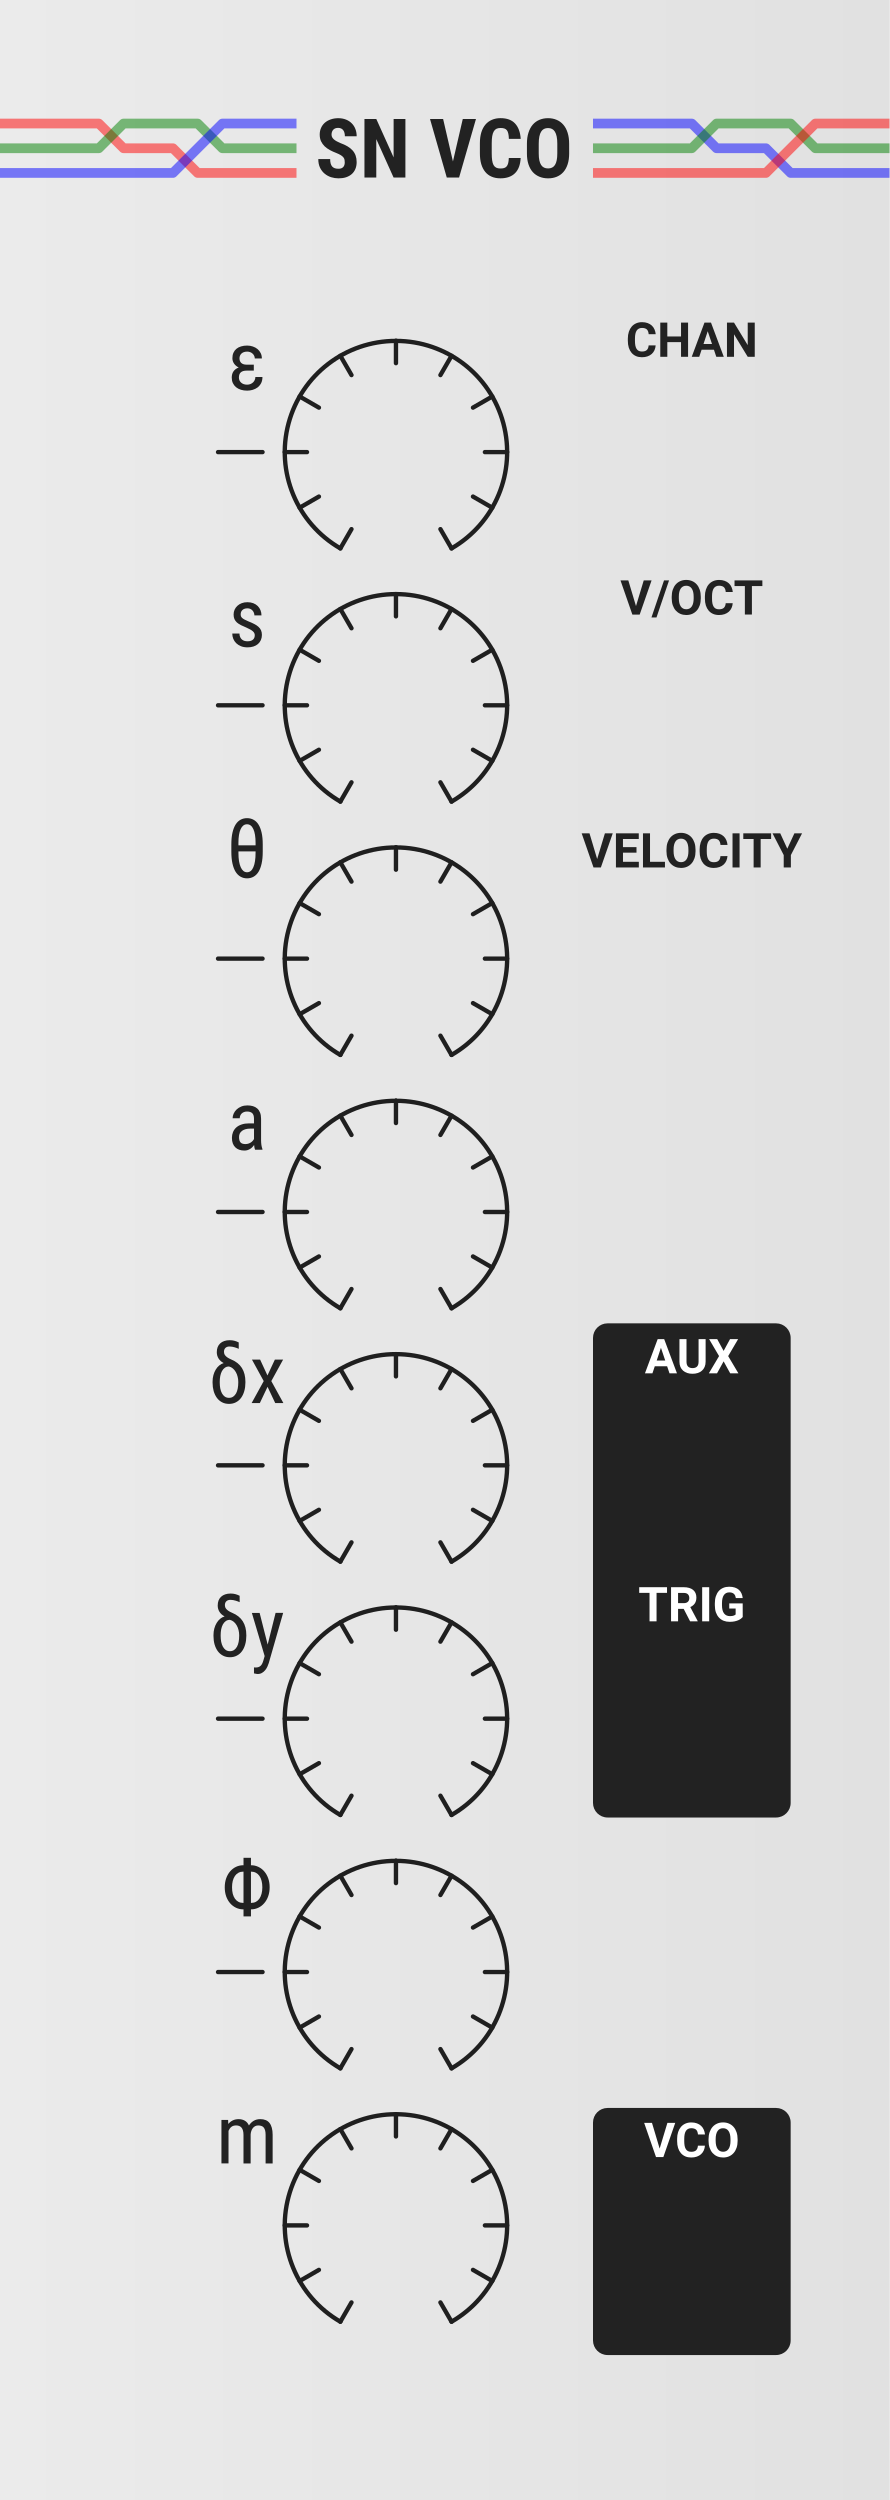
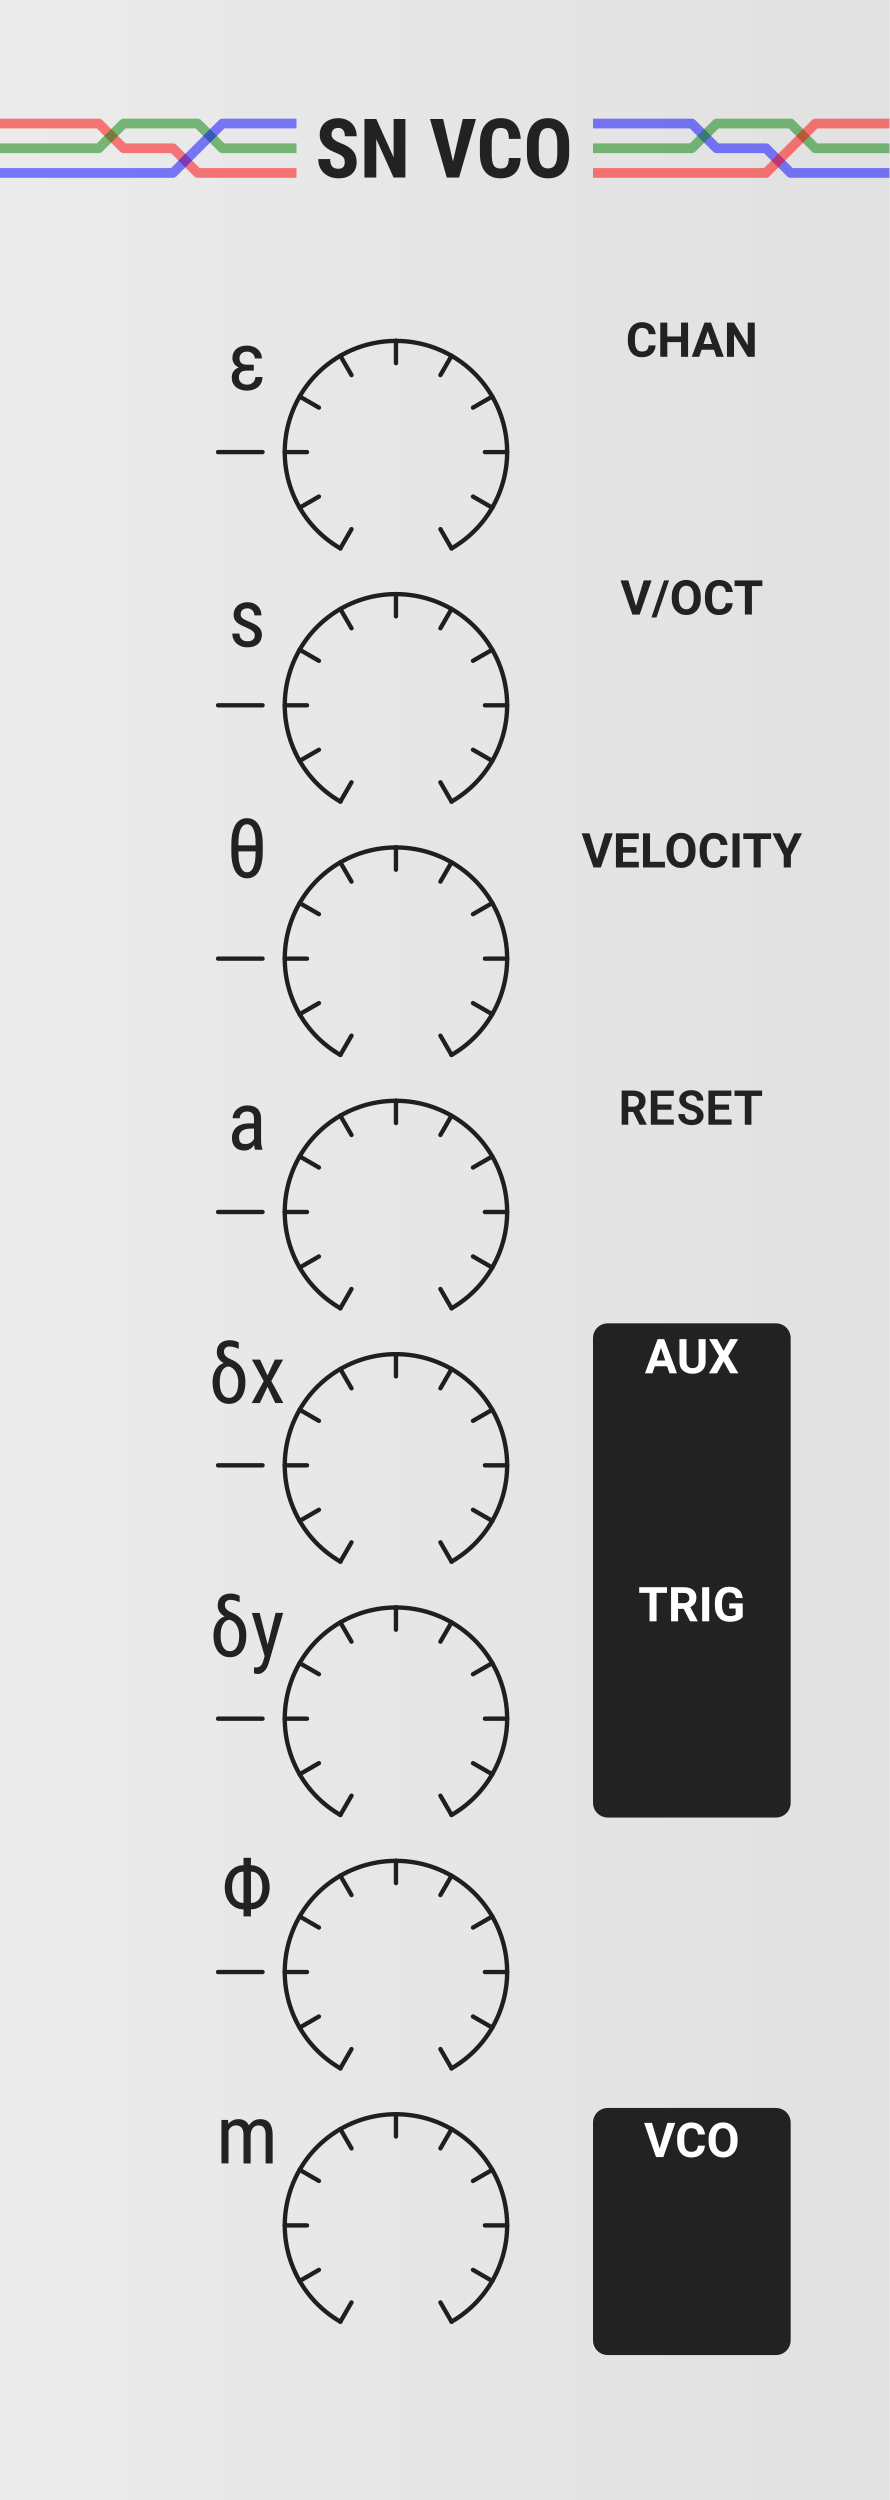
<svg xmlns="http://www.w3.org/2000/svg" version="1.1" width="45.72mm" height="128.5mm" viewBox="0 0 45.72 128.5">
  <defs>
    <linearGradient id="background">
      <stop offset="0%" stop-color="#ebebeb" />
      <stop offset="100%" stop-color="#e1e1e1" />
    </linearGradient>
  </defs>
  <g />
  <g>
    <rect x="0" y="0" width="45.72" height="128.5" fill="url(#background)" />
  </g>
  <g transform="translate(22.86,7.62)">
    <path fill="#222222" stroke="none" d="m -5.142,0.715 q 0,-0.079 -0.014,-0.141 Q -5.171,0.513 -5.218,0.459 -5.264,0.403 -5.351,0.351 -5.435,0.3 -5.578,0.242 -5.747,0.178 -5.902,0.095 -6.055,0.012 -6.173,-0.099 q -0.116,-0.114 -0.186,-0.26 -0.068,-0.149 -0.068,-0.345 0,-0.188 0.07,-0.343 0.07,-0.157 0.196,-0.267 0.128,-0.11 0.302,-0.169 0.176,-0.062 0.387,-0.062 0.217,0 0.391,0.07 0.176,0.068 0.298,0.192 0.124,0.122 0.19,0.294 0.066,0.169 0.066,0.374 h -0.606 q 0,-0.095 -0.021,-0.174 -0.019,-0.081 -0.062,-0.136 -0.041,-0.058 -0.107,-0.089 -0.066,-0.033 -0.159,-0.033 -0.087,0 -0.151,0.027 -0.062,0.027 -0.103,0.074 -0.041,0.045 -0.062,0.11 -0.021,0.064 -0.021,0.136 0,0.074 0.031,0.134 0.033,0.06 0.091,0.112 0.06,0.052 0.143,0.097 0.085,0.045 0.186,0.089 0.211,0.076 0.368,0.169 0.157,0.093 0.263,0.211 0.105,0.118 0.157,0.267 0.052,0.147 0.052,0.333 0,0.198 -0.066,0.353 -0.064,0.155 -0.186,0.263 -0.12,0.105 -0.291,0.163 -0.172,0.056 -0.387,0.056 -0.194,0 -0.382,-0.058 -0.186,-0.06 -0.333,-0.182 -0.147,-0.122 -0.238,-0.308 -0.089,-0.186 -0.089,-0.442 h 0.61 q 0,0.136 0.027,0.232 0.027,0.095 0.081,0.155 0.056,0.058 0.136,0.085 0.081,0.025 0.188,0.025 0.087,0 0.147,-0.025 0.062,-0.027 0.099,-0.07 0.039,-0.045 0.056,-0.107 0.017,-0.062 0.017,-0.134 z M -2.023,1.505 H -2.63 L -3.519,-0.469 V 1.505 h -0.608 v -3.01 h 0.608 l 0.891,1.976 V -1.505 h 0.606 z M 0.421,0.678 0.927,-1.505 H 1.605 L 0.737,1.505 h -0.633 l -0.862,-3.01 h 0.674 z M 3.902,0.502 Q 3.879,1.017 3.612,1.282 3.346,1.546 2.86,1.546 q -0.25,0 -0.446,-0.083 Q 2.217,1.381 2.083,1.217 1.948,1.054 1.876,0.814 1.806,0.573 1.806,0.258 v -0.513 q 0,-0.314 0.072,-0.556 0.074,-0.242 0.213,-0.405 0.138,-0.163 0.335,-0.246 0.196,-0.085 0.442,-0.085 0.492,0 0.746,0.275 0.256,0.275 0.291,0.79 H 3.296 Q 3.292,-0.643 3.267,-0.75 3.244,-0.86 3.195,-0.924 3.145,-0.988 3.064,-1.015 2.986,-1.042 2.868,-1.042 q -0.122,0 -0.209,0.041 -0.085,0.041 -0.138,0.134 -0.054,0.091 -0.081,0.242 -0.025,0.149 -0.025,0.366 v 0.517 q 0,0.211 0.021,0.36 0.021,0.149 0.072,0.244 0.052,0.093 0.136,0.136 0.085,0.043 0.215,0.043 0.112,0 0.19,-0.023 0.081,-0.025 0.132,-0.085 0.052,-0.06 0.079,-0.165 0.027,-0.105 0.033,-0.267 z m 2.493,-0.232 q 0,0.316 -0.079,0.556 Q 6.237,1.067 6.095,1.226 5.954,1.385 5.754,1.466 q -0.198,0.081 -0.44,0.081 -0.242,0 -0.442,-0.081 Q 4.671,1.385 4.526,1.226 4.383,1.067 4.303,0.827 4.224,0.587 4.224,0.271 V -0.229 q 0,-0.325 0.079,-0.571 0.079,-0.248 0.221,-0.413 0.143,-0.165 0.343,-0.248 0.201,-0.085 0.442,-0.085 0.242,0 0.44,0.085 0.201,0.083 0.343,0.248 0.145,0.165 0.223,0.413 0.079,0.246 0.079,0.571 z M 5.785,-0.234 q 0,-0.215 -0.031,-0.366 -0.031,-0.153 -0.091,-0.25 -0.06,-0.097 -0.149,-0.143 -0.089,-0.045 -0.205,-0.045 -0.118,0 -0.207,0.045 -0.089,0.045 -0.149,0.143 -0.06,0.097 -0.091,0.25 -0.031,0.151 -0.031,0.366 v 0.504 q 0,0.205 0.031,0.351 0.031,0.145 0.091,0.238 0.062,0.093 0.151,0.136 0.091,0.043 0.209,0.043 0.116,0 0.203,-0.043 0.089,-0.043 0.149,-0.136 0.06,-0.093 0.089,-0.238 0.031,-0.147 0.031,-0.351 z" />
  </g>
  <g fill="none" stroke="#1f1f1f" stroke-linecap="round" stroke-linejoin="round" stroke-width="1" transform="translate(0.0,1.27)">
    <g transform="translate(20.352,21.968) scale(0.225,0.225)">
      <line x1="-10.160" y1="17.598" x2="-12.700" y2="21.997" />
      <line x1="-17.598" y1="10.160" x2="-21.997" y2="12.700" />
      <line x1="-20.32" y1="0.000" x2="-25.4" y2="0.000" />
      <line x1="-17.598" y1="-10.16" x2="-21.997" y2="-12.7" />
      <line x1="-10.16" y1="-17.598" x2="-12.7" y2="-21.997" />
      <line x1="0.000" y1="-20.32" x2="0.000" y2="-25.4" />
      <line x1="10.160" y1="-17.598" x2="12.7" y2="-21.997" />
      <line x1="17.598" y1="-10.160" x2="21.997" y2="-12.7" />
      <line x1="20.32" y1="0.000" x2="25.4" y2="0.000" />
      <line x1="17.598" y1="10.16" x2="21.997" y2="12.7" />
      <line x1="10.16" y1="17.598" x2="12.7" y2="21.997" />
      <g>
        <path d="M0.000,-25.4 a25.4,25.4,0,0,0,-12.7,47.397" />
        <path d="M0.000,-25.4 a25.4,25.4,0,0,1,12.7,47.397" />
        <circle cx="0.000" cy="0.000" r="25.4" opacity="0.5" stroke="none" />
      </g>
      <line x1="-30.48" y1="0.000" x2="-40.64" y2="0.000" />
    </g>
    <g transform="translate(20.352,34.982) scale(0.225,0.225)">
      <line x1="-10.160" y1="17.598" x2="-12.700" y2="21.997" />
      <line x1="-17.598" y1="10.160" x2="-21.997" y2="12.700" />
      <line x1="-20.32" y1="0.000" x2="-25.4" y2="0.000" />
      <line x1="-17.598" y1="-10.16" x2="-21.997" y2="-12.7" />
      <line x1="-10.16" y1="-17.598" x2="-12.7" y2="-21.997" />
      <line x1="0.000" y1="-20.32" x2="0.000" y2="-25.4" />
      <line x1="10.160" y1="-17.598" x2="12.7" y2="-21.997" />
      <line x1="17.598" y1="-10.160" x2="21.997" y2="-12.7" />
      <line x1="20.32" y1="0.000" x2="25.4" y2="0.000" />
      <line x1="17.598" y1="10.16" x2="21.997" y2="12.7" />
      <line x1="10.16" y1="17.598" x2="12.7" y2="21.997" />
      <g>
        <path d="M0.000,-25.4 a25.4,25.4,0,0,0,-12.7,47.397" />
        <path d="M0.000,-25.4 a25.4,25.4,0,0,1,12.7,47.397" />
        <circle cx="0.000" cy="0.000" r="25.4" opacity="0.5" stroke="none" />
      </g>
      <line x1="-30.48" y1="0.000" x2="-40.64" y2="0.000" />
    </g>
    <g transform="translate(20.352,48.004) scale(0.225,0.225)">
      <line x1="-10.160" y1="17.598" x2="-12.700" y2="21.997" />
      <line x1="-17.598" y1="10.160" x2="-21.997" y2="12.700" />
      <line x1="-20.32" y1="0.000" x2="-25.4" y2="0.000" />
      <line x1="-17.598" y1="-10.16" x2="-21.997" y2="-12.7" />
      <line x1="-10.16" y1="-17.598" x2="-12.7" y2="-21.997" />
      <line x1="0.000" y1="-20.32" x2="0.000" y2="-25.4" />
      <line x1="10.160" y1="-17.598" x2="12.7" y2="-21.997" />
      <line x1="17.598" y1="-10.160" x2="21.997" y2="-12.7" />
      <line x1="20.32" y1="0.000" x2="25.4" y2="0.000" />
      <line x1="17.598" y1="10.16" x2="21.997" y2="12.7" />
      <line x1="10.16" y1="17.598" x2="12.7" y2="21.997" />
      <g>
        <path d="M0.000,-25.4 a25.4,25.4,0,0,0,-12.7,47.397" />
        <path d="M0.000,-25.4 a25.4,25.4,0,0,1,12.7,47.397" />
        <circle cx="0.000" cy="0.000" r="25.4" opacity="0.5" stroke="none" />
      </g>
      <line x1="-30.48" y1="0.000" x2="-40.64" y2="0.000" />
    </g>
    <g transform="translate(20.352,61.026) scale(0.225,0.225)">
      <line x1="-10.160" y1="17.598" x2="-12.700" y2="21.997" />
      <line x1="-17.598" y1="10.160" x2="-21.997" y2="12.700" />
      <line x1="-20.32" y1="0.000" x2="-25.4" y2="0.000" />
      <line x1="-17.598" y1="-10.16" x2="-21.997" y2="-12.7" />
      <line x1="-10.16" y1="-17.598" x2="-12.7" y2="-21.997" />
      <line x1="0.000" y1="-20.32" x2="0.000" y2="-25.4" />
      <line x1="10.160" y1="-17.598" x2="12.7" y2="-21.997" />
      <line x1="17.598" y1="-10.160" x2="21.997" y2="-12.7" />
      <line x1="20.32" y1="0.000" x2="25.4" y2="0.000" />
      <line x1="17.598" y1="10.16" x2="21.997" y2="12.7" />
      <line x1="10.16" y1="17.598" x2="12.7" y2="21.997" />
      <g>
        <path d="M0.000,-25.4 a25.4,25.4,0,0,0,-12.7,47.397" />
        <path d="M0.000,-25.4 a25.4,25.4,0,0,1,12.7,47.397" />
        <circle cx="0.000" cy="0.000" r="25.4" opacity="0.5" stroke="none" />
      </g>
      <line x1="-30.48" y1="0.000" x2="-40.64" y2="0.000" />
    </g>
    <g transform="translate(20.352,74.048) scale(0.225,0.225)">
      <line x1="-10.160" y1="17.598" x2="-12.700" y2="21.997" />
      <line x1="-17.598" y1="10.160" x2="-21.997" y2="12.700" />
      <line x1="-20.32" y1="0.000" x2="-25.4" y2="0.000" />
      <line x1="-17.598" y1="-10.16" x2="-21.997" y2="-12.7" />
      <line x1="-10.16" y1="-17.598" x2="-12.7" y2="-21.997" />
      <line x1="0.000" y1="-20.32" x2="0.000" y2="-25.4" />
      <line x1="10.160" y1="-17.598" x2="12.7" y2="-21.997" />
      <line x1="17.598" y1="-10.160" x2="21.997" y2="-12.7" />
      <line x1="20.32" y1="0.000" x2="25.4" y2="0.000" />
      <line x1="17.598" y1="10.16" x2="21.997" y2="12.7" />
      <line x1="10.16" y1="17.598" x2="12.7" y2="21.997" />
      <g>
        <path d="M0.000,-25.4 a25.4,25.4,0,0,0,-12.7,47.397" />
        <path d="M0.000,-25.4 a25.4,25.4,0,0,1,12.7,47.397" />
        <circle cx="0.000" cy="0.000" r="25.4" opacity="0.5" stroke="none" />
      </g>
      <line x1="-30.48" y1="0.000" x2="-40.64" y2="0.000" />
    </g>
    <g transform="translate(20.352,87.070) scale(0.225,0.225)">
      <line x1="-10.160" y1="17.598" x2="-12.700" y2="21.997" />
      <line x1="-17.598" y1="10.160" x2="-21.997" y2="12.700" />
      <line x1="-20.32" y1="0.000" x2="-25.4" y2="0.000" />
      <line x1="-17.598" y1="-10.16" x2="-21.997" y2="-12.7" />
      <line x1="-10.16" y1="-17.598" x2="-12.7" y2="-21.997" />
      <line x1="0.000" y1="-20.32" x2="0.000" y2="-25.4" />
      <line x1="10.160" y1="-17.598" x2="12.7" y2="-21.997" />
      <line x1="17.598" y1="-10.160" x2="21.997" y2="-12.7" />
      <line x1="20.32" y1="0.000" x2="25.4" y2="0.000" />
      <line x1="17.598" y1="10.16" x2="21.997" y2="12.7" />
      <line x1="10.16" y1="17.598" x2="12.7" y2="21.997" />
      <g>
        <path d="M0.000,-25.4 a25.4,25.4,0,0,0,-12.7,47.397" />
        <path d="M0.000,-25.4 a25.4,25.4,0,0,1,12.7,47.397" />
        <circle cx="0.000" cy="0.000" r="25.4" opacity="0.5" stroke="none" />
      </g>
      <line x1="-30.48" y1="0.000" x2="-40.64" y2="0.000" />
    </g>
    <g transform="translate(20.352,100.093) scale(0.225,0.225)">
      <line x1="-10.160" y1="17.598" x2="-12.700" y2="21.997" />
      <line x1="-17.598" y1="10.160" x2="-21.997" y2="12.700" />
      <line x1="-20.32" y1="0.000" x2="-25.4" y2="0.000" />
      <line x1="-17.598" y1="-10.16" x2="-21.997" y2="-12.7" />
      <line x1="-10.16" y1="-17.598" x2="-12.7" y2="-21.997" />
      <line x1="0.000" y1="-20.32" x2="0.000" y2="-25.4" />
      <line x1="10.160" y1="-17.598" x2="12.7" y2="-21.997" />
      <line x1="17.598" y1="-10.160" x2="21.997" y2="-12.7" />
      <line x1="20.32" y1="0.000" x2="25.4" y2="0.000" />
      <line x1="17.598" y1="10.16" x2="21.997" y2="12.7" />
      <line x1="10.16" y1="17.598" x2="12.7" y2="21.997" />
      <g>
        <path d="M0.000,-25.4 a25.4,25.4,0,0,0,-12.7,47.397" />
        <path d="M0.000,-25.4 a25.4,25.4,0,0,1,12.7,47.397" />
        <circle cx="0.000" cy="0.000" r="25.4" opacity="0.5" stroke="none" />
      </g>
      <line x1="-30.48" y1="0.000" x2="-40.64" y2="0.000" />
    </g>
    <g transform="translate(20.352,113.116) scale(0.225,0.225)">
      <line x1="-10.160" y1="17.598" x2="-12.700" y2="21.997" />
      <line x1="-17.598" y1="10.160" x2="-21.997" y2="12.700" />
      <line x1="-20.32" y1="0.000" x2="-25.4" y2="0.000" />
      <line x1="-17.598" y1="-10.16" x2="-21.997" y2="-12.7" />
      <line x1="-10.16" y1="-17.598" x2="-12.7" y2="-21.997" />
      <line x1="0.000" y1="-20.32" x2="0.000" y2="-25.4" />
      <line x1="10.160" y1="-17.598" x2="12.7" y2="-21.997" />
      <line x1="17.598" y1="-10.160" x2="21.997" y2="-12.7" />
      <line x1="20.32" y1="0.000" x2="25.4" y2="0.000" />
      <line x1="17.598" y1="10.16" x2="21.997" y2="12.7" />
      <line x1="10.16" y1="17.598" x2="12.7" y2="21.997" />
      <g>
        <path d="M0.000,-25.4 a25.4,25.4,0,0,0,-12.7,47.397" />
        <path d="M0.000,-25.4 a25.4,25.4,0,0,1,12.7,47.397" />
        <circle cx="0.000" cy="0.000" r="25.4" opacity="0.5" stroke="none" />
      </g>
    </g>
  </g>
  <g fill="#222222">
    <g transform="translate(12.7,-3.73)">
      <path d="m 21.001,21.483 q -0.01,0.134 -0.06,0.246 -0.051,0.112 -0.14,0.193 -0.089,0.08 -0.217,0.125 -0.127,0.045 -0.289,0.045 -0.169,0 -0.304,-0.058 -0.134,-0.059 -0.228,-0.169 -0.093,-0.11 -0.143,-0.265 -0.049,-0.157 -0.049,-0.351 V 21.134 q 0,-0.194 0.052,-0.351 0.052,-0.157 0.146,-0.266 0.095,-0.11 0.23,-0.169 0.135,-0.059 0.301,-0.059 0.164,0 0.289,0.047 0.127,0.046 0.215,0.129 0.088,0.082 0.137,0.197 0.049,0.113 0.063,0.247 h -0.362 q -0.006,-0.078 -0.028,-0.139 -0.021,-0.06 -0.06,-0.101 -0.04,-0.041 -0.102,-0.061 -0.063,-0.022 -0.152,-0.022 -0.183,0 -0.274,0.134 -0.089,0.133 -0.089,0.412 v 0.118 q 0,0.136 0.019,0.239 0.021,0.102 0.063,0.171 0.043,0.069 0.111,0.104 0.069,0.034 0.165,0.034 0.086,0 0.147,-0.019 0.063,-0.019 0.104,-0.058 0.042,-0.04 0.065,-0.099 0.023,-0.059 0.029,-0.137 z m 1.666,0.585 h -0.362 v -0.752 h -0.705 v 0.752 h -0.362 v -1.756 h 0.362 v 0.711 h 0.705 v -0.711 h 0.362 z m 1.329,-0.362 h -0.634 l -0.121,0.362 h -0.385 l 0.654,-1.756 h 0.335 l 0.657,1.756 h -0.385 z m -0.537,-0.293 h 0.439 l -0.221,-0.657 z m 2.635,0.655 h -0.362 l -0.704,-1.155 v 1.155 h -0.362 v -1.756 h 0.362 l 0.705,1.158 v -1.158 h 0.361 z" />
    </g>
    <g transform="translate(12.7,9.52)">
      <path d="m 19.99,21.633 0.398,-1.32 h 0.403 l -0.611,1.756 h -0.377 L 19.193,20.312 h 0.402 z m 1.053,0.586 h -0.259 l 0.646,-1.906 h 0.259 z m 2.278,-0.989 q 0,0.201 -0.054,0.362 -0.054,0.159 -0.153,0.27 -0.098,0.111 -0.235,0.171 -0.137,0.059 -0.303,0.059 -0.165,0 -0.303,-0.059 -0.137,-0.06 -0.238,-0.171 -0.099,-0.111 -0.154,-0.27 -0.055,-0.16 -0.055,-0.362 v -0.077 q 0,-0.2 0.054,-0.361 0.055,-0.16 0.154,-0.273 0.099,-0.112 0.236,-0.171 0.137,-0.06 0.303,-0.06 0.165,0 0.303,0.06 0.137,0.059 0.236,0.171 0.099,0.112 0.153,0.273 0.055,0.16 0.055,0.361 z m -0.367,-0.08 q 0,-0.276 -0.099,-0.42 -0.099,-0.143 -0.282,-0.143 -0.183,0 -0.282,0.143 -0.099,0.143 -0.099,0.42 v 0.08 q 0,0.137 0.025,0.244 0.027,0.105 0.075,0.177 0.049,0.071 0.121,0.109 0.071,0.036 0.163,0.036 0.183,0 0.281,-0.145 0.098,-0.145 0.098,-0.421 z m 2.008,0.333 q -0.01,0.134 -0.06,0.246 -0.051,0.112 -0.14,0.193 -0.089,0.08 -0.217,0.125 -0.127,0.045 -0.289,0.045 -0.169,0 -0.304,-0.058 -0.134,-0.059 -0.228,-0.169 -0.093,-0.11 -0.143,-0.265 -0.049,-0.157 -0.049,-0.351 V 21.134 q 0,-0.194 0.052,-0.351 0.052,-0.157 0.146,-0.266 0.095,-0.11 0.23,-0.169 0.135,-0.059 0.301,-0.059 0.164,0 0.289,0.047 0.127,0.046 0.215,0.129 0.088,0.082 0.137,0.197 0.049,0.113 0.063,0.247 h -0.362 q -0.006,-0.078 -0.028,-0.139 -0.021,-0.06 -0.06,-0.101 -0.04,-0.041 -0.102,-0.061 -0.063,-0.022 -0.152,-0.022 -0.183,0 -0.274,0.134 -0.089,0.133 -0.089,0.412 v 0.118 q 0,0.136 0.019,0.239 0.021,0.102 0.063,0.171 0.043,0.069 0.111,0.104 0.069,0.034 0.165,0.034 0.086,0 0.147,-0.019 0.063,-0.019 0.104,-0.058 0.042,-0.04 0.065,-0.099 0.023,-0.059 0.029,-0.137 z m 1.524,-0.878 h -0.538 v 1.463 h -0.362 v -1.463 h -0.531 v -0.293 h 1.43 z" />
    </g>
    <g transform="translate(12.7,22.52)">
      <path d="m 17.994,21.633 0.398,-1.32 h 0.403 l -0.611,1.756 h -0.377 l -0.609,-1.756 h 0.402 z m 2.022,-0.326 h -0.695 v 0.47 h 0.815 v 0.291 h -1.177 v -1.756 h 1.174 v 0.293 h -0.813 v 0.418 h 0.695 z m 0.695,0.47 h 0.768 v 0.291 h -1.13 v -1.756 h 0.362 z m 2.34,-0.547 q 0,0.201 -0.054,0.362 -0.054,0.159 -0.153,0.27 -0.098,0.111 -0.235,0.171 -0.137,0.059 -0.303,0.059 -0.165,0 -0.303,-0.059 -0.137,-0.06 -0.238,-0.171 -0.099,-0.111 -0.154,-0.27 -0.055,-0.16 -0.055,-0.362 v -0.077 q 0,-0.2 0.054,-0.361 0.055,-0.16 0.154,-0.273 0.099,-0.112 0.236,-0.171 0.137,-0.06 0.303,-0.06 0.165,0 0.303,0.06 0.137,0.059 0.236,0.171 0.099,0.112 0.153,0.273 0.055,0.16 0.055,0.361 z m -0.367,-0.08 q 0,-0.276 -0.099,-0.42 -0.099,-0.143 -0.282,-0.143 -0.183,0 -0.282,0.143 -0.099,0.143 -0.099,0.42 v 0.08 q 0,0.137 0.025,0.244 0.027,0.105 0.075,0.177 0.049,0.071 0.121,0.109 0.071,0.036 0.163,0.036 0.183,0 0.281,-0.145 0.098,-0.145 0.098,-0.421 z m 2.008,0.333 q -0.01,0.134 -0.06,0.246 -0.051,0.112 -0.14,0.193 -0.089,0.08 -0.217,0.125 -0.127,0.045 -0.289,0.045 -0.169,0 -0.304,-0.058 -0.134,-0.059 -0.228,-0.169 -0.093,-0.11 -0.143,-0.265 -0.049,-0.157 -0.049,-0.351 V 21.134 q 0,-0.194 0.052,-0.351 0.052,-0.157 0.146,-0.266 0.095,-0.11 0.23,-0.169 0.135,-0.059 0.301,-0.059 0.164,0 0.289,0.047 0.127,0.046 0.215,0.129 0.088,0.082 0.137,0.197 0.049,0.113 0.063,0.247 h -0.362 q -0.006,-0.078 -0.028,-0.139 -0.021,-0.06 -0.06,-0.101 -0.04,-0.041 -0.102,-0.061 -0.063,-0.022 -0.152,-0.022 -0.183,0 -0.274,0.134 -0.089,0.133 -0.089,0.412 v 0.118 q 0,0.136 0.019,0.239 0.021,0.102 0.063,0.171 0.043,0.069 0.111,0.104 0.069,0.034 0.165,0.034 0.086,0 0.147,-0.019 0.063,-0.019 0.104,-0.058 0.042,-0.04 0.065,-0.099 0.023,-0.059 0.029,-0.137 z m 0.622,0.585 h -0.362 v -1.756 h 0.362 z m 1.622,-1.463 h -0.538 v 1.463 h -0.362 v -1.463 h -0.531 v -0.293 h 1.43 z m 0.831,0.498 0.365,-0.791 h 0.395 l -0.576,1.119 v 0.637 h -0.368 v -0.637 l -0.576,-1.119 h 0.397 z" />
    </g>
+     <g transform="translate(31.793,57.812)">
+       <path d="M0.5,-0.66l0.25,0l0.33,0.66l0.37,0l0,-0.02l-0.38,-0.72q0.07,-0.03,0.13,-0.08q0.06,-0.04,0.1,-0.1l0,0q0.04,-0.06,0.06,-0.14q0.03,-0.07,0.03,-0.17l0,0q0,-0.13,-0.05,-0.23q-0.04,-0.09,-0.13,-0.16l0,0q-0.08,-0.07,-0.2,-0.1q-0.12,-0.04,-0.26,-0.04l0,0l-0.59,0l0,1.76l0.34,0l0,-0.66zm0.25,-0.27l-0.25,0l0,-0.55l0.25,0q0.07,0,0.12,0.02q0.05,0.01,0.09,0.04l0,0q0.04,0.04,0.07,0.09q0.02,0.06,0.02,0.13l0,0q0,0.05,-0.02,0.1q-0.02,0.05,-0.05,0.08l0,0q-0.03,0.04,-0.09,0.07q-0.06,0.02,-0.14,0.02l0,0zm1.25,0.16l0.72,0l0,-0.27l-0.72,0l0,-0.44l0.84,0l0,-0.28l-1.18,0l0,1.76l1.18,0l0,-0.27l-0.84,0l0,-0.5zm2.03,0.31l0,0q0,0.05,-0.02,0.09q-0.02,0.04,-0.05,0.06l0,0q-0.04,0.03,-0.09,0.05q-0.05,0.01,-0.12,0.01l0,0q-0.08,0,-0.14,-0.01q-0.06,-0.02,-0.11,-0.06l0,0q-0.04,-0.03,-0.07,-0.09q-0.02,-0.06,-0.03,-0.14l0,0l-0.33,0q0,0.14,0.05,0.24q0.06,0.1,0.15,0.18l0,0q0.09,0.07,0.22,0.11q0.13,0.04,0.26,0.04l0,0q0.13,0,0.25,-0.03q0.11,-0.03,0.19,-0.09l0,0q0.08,-0.07,0.13,-0.16q0.05,-0.08,0.05,-0.2l0,0q0,-0.13,-0.06,-0.24q-0.07,-0.1,-0.17,-0.18l0,0q-0.07,-0.04,-0.15,-0.08q-0.08,-0.04,-0.17,-0.06l0,0q-0.09,-0.02,-0.15,-0.05q-0.07,-0.03,-0.12,-0.06l0,0q-0.04,-0.03,-0.07,-0.07q-0.02,-0.04,-0.02,-0.09l0,0q0,-0.05,0.01,-0.09q0.02,-0.04,0.06,-0.07l0,0q0.04,-0.03,0.09,-0.04q0.05,-0.02,0.12,-0.02l0,0q0.07,0,0.13,0.02q0.05,0.02,0.09,0.06l0,0q0.03,0.03,0.05,0.08q0.02,0.05,0.02,0.11l0,0l0.33,0q0,-0.12,-0.04,-0.22q-0.05,-0.1,-0.13,-0.17l0,0q-0.08,-0.07,-0.19,-0.11q-0.12,-0.04,-0.26,-0.04l0,0q-0.13,0,-0.24,0.03q-0.12,0.04,-0.2,0.1l0,0q-0.08,0.07,-0.13,0.16q-0.05,0.09,-0.05,0.2l0,0q0,0.1,0.04,0.18q0.04,0.08,0.11,0.15l0,0q0.07,0.06,0.18,0.12q0.11,0.06,0.25,0.1l0,0q0.1,0.02,0.16,0.05q0.06,0.03,0.1,0.07l0,0q0.04,0.03,0.06,0.07q0.01,0.04,0.01,0.09zm0.93,-0.31l0.72,0l0,-0.27l-0.72,0l0,-0.44l0.84,0l0,-0.28l-1.18,0l0,1.76l1.19,0l0,-0.27l-0.85,0l0,-0.5zm1.87,-0.71l0.55,0l0,-0.28l-1.42,0l0,0.28l0.53,0l0,1.48l0.34,0l0,-1.48z" />
+     </g>
  </g>
  <g>
    <g fill="#222222">
      <g transform="translate(35.56,88.34)">
        <rect x="-5.08" y="-20.32" width="10.16" height="25.4" rx="0.75" />
      </g>
      <g transform="translate(35.56,128.669)">
        <rect x="-5.08" y="-20.32" width="10.16" height="12.7" rx="0.75" />
      </g>
    </g>
    <g fill="#ffffff">
      <g transform="translate(12.7,48.52)">
        <path d="M 21.59,21.706 H 20.956 L 20.835,22.068 H 20.451 L 21.104,20.312 h 0.335 l 0.657,1.756 H 21.712 Z M 21.054,21.413 h 0.439 l -0.221,-0.657 z m 2.515,-1.101 v 1.159 q 0,0.152 -0.051,0.269 -0.051,0.116 -0.14,0.194 -0.089,0.078 -0.213,0.118 -0.123,0.04 -0.269,0.04 -0.147,0 -0.271,-0.04 -0.123,-0.04 -0.212,-0.118 -0.089,-0.078 -0.14,-0.194 -0.049,-0.117 -0.049,-0.269 V 20.312 h 0.362 v 1.159 q 0,0.172 0.082,0.252 0.083,0.078 0.229,0.078 0.147,0 0.228,-0.078 0.082,-0.08 0.082,-0.252 V 20.312 Z m 0.925,0.605 0.329,-0.605 h 0.416 l -0.511,0.871 0.525,0.885 h -0.421 l -0.338,-0.615 -0.338,0.615 H 23.735 l 0.525,-0.885 -0.511,-0.871 h 0.416 z" />
      </g>
      <g transform="translate(12.7,61.27)">
        <path d="m 21.585,20.605 h -0.538 v 1.463 H 20.686 V 20.605 H 20.155 V 20.312 h 1.43 z m 0.856,0.82 h -0.288 v 0.643 H 21.792 V 20.312 h 0.652 q 0.152,0 0.273,0.035 0.121,0.034 0.204,0.101 0.083,0.066 0.128,0.165 0.045,0.099 0.045,0.229 0,0.096 -0.022,0.174 -0.022,0.076 -0.063,0.136 -0.041,0.059 -0.099,0.104 -0.058,0.045 -0.13,0.077 l 0.38,0.717 v 0.017 h -0.388 z m -0.288,-0.293 h 0.292 q 0.071,0 0.124,-0.018 0.054,-0.019 0.089,-0.053 0.036,-0.035 0.054,-0.082 0.018,-0.048 0.018,-0.107 0,-0.124 -0.071,-0.195 -0.07,-0.071 -0.216,-0.071 h -0.291 z m 1.599,0.936 H 23.391 V 20.312 h 0.362 z m 1.724,-0.222 q -0.031,0.037 -0.086,0.081 -0.054,0.042 -0.136,0.08 -0.082,0.036 -0.194,0.061 -0.111,0.024 -0.256,0.024 -0.17,0 -0.311,-0.055 -0.14,-0.057 -0.24,-0.165 -0.1,-0.109 -0.156,-0.266 -0.054,-0.158 -0.054,-0.362 v -0.104 q 0,-0.204 0.052,-0.362 0.053,-0.159 0.148,-0.268 0.096,-0.109 0.233,-0.165 0.136,-0.057 0.303,-0.057 0.171,0 0.295,0.043 0.125,0.042 0.209,0.119 0.084,0.077 0.131,0.184 0.047,0.107 0.061,0.235 h -0.352 q -0.011,-0.066 -0.034,-0.119 -0.023,-0.054 -0.063,-0.092 -0.04,-0.039 -0.099,-0.059 -0.058,-0.021 -0.139,-0.021 -0.186,0 -0.282,0.141 -0.096,0.14 -0.096,0.416 v 0.106 q 0,0.276 0.105,0.417 0.105,0.141 0.307,0.141 0.065,0 0.113,-0.008 0.048,-0.008 0.082,-0.021 0.035,-0.013 0.058,-0.028 0.023,-0.016 0.037,-0.03 v -0.303 h -0.329 v -0.266 h 0.691 z" />
      </g>
      <g transform="translate(12.7,88.804)">
        <path d="m 21.206,21.633 0.398,-1.32 h 0.403 l -0.611,1.756 h -0.377 l -0.609,-1.756 h 0.402 z m 2.328,-0.15 q -0.01,0.134 -0.06,0.246 -0.051,0.112 -0.14,0.193 -0.089,0.08 -0.217,0.125 -0.127,0.045 -0.289,0.045 -0.169,0 -0.304,-0.058 -0.134,-0.059 -0.228,-0.169 -0.093,-0.11 -0.143,-0.265 -0.049,-0.157 -0.049,-0.351 V 21.134 q 0,-0.194 0.052,-0.351 0.052,-0.157 0.146,-0.266 0.095,-0.11 0.23,-0.169 0.135,-0.059 0.301,-0.059 0.164,0 0.289,0.047 0.127,0.046 0.215,0.129 0.088,0.082 0.137,0.197 0.049,0.113 0.063,0.247 H 23.175 q -0.006,-0.078 -0.028,-0.139 -0.021,-0.06 -0.06,-0.101 -0.04,-0.041 -0.102,-0.061 -0.063,-0.022 -0.152,-0.022 -0.183,0 -0.274,0.134 -0.089,0.133 -0.089,0.412 v 0.118 q 0,0.136 0.019,0.239 0.021,0.102 0.063,0.171 0.043,0.069 0.111,0.104 0.069,0.034 0.165,0.034 0.086,0 0.147,-0.019 0.063,-0.019 0.104,-0.058 0.042,-0.04 0.065,-0.099 0.023,-0.059 0.029,-0.137 z m 1.68,-0.253 q 0,0.201 -0.054,0.362 -0.054,0.159 -0.153,0.27 -0.098,0.111 -0.235,0.171 -0.137,0.059 -0.303,0.059 -0.165,0 -0.303,-0.059 -0.137,-0.06 -0.238,-0.171 -0.099,-0.111 -0.154,-0.27 -0.055,-0.16 -0.055,-0.362 v -0.077 q 0,-0.2 0.054,-0.361 0.055,-0.16 0.154,-0.273 0.099,-0.112 0.236,-0.171 0.137,-0.06 0.303,-0.06 0.165,0 0.303,0.06 0.137,0.059 0.236,0.171 0.099,0.112 0.153,0.273 0.055,0.16 0.055,0.361 z m -0.367,-0.08 q 0,-0.276 -0.099,-0.42 -0.099,-0.143 -0.282,-0.143 -0.183,0 -0.282,0.143 -0.099,0.143 -0.099,0.42 v 0.08 q 0,0.137 0.025,0.244 0.027,0.105 0.075,0.177 0.049,0.071 0.121,0.109 0.071,0.036 0.163,0.036 0.183,0 0.281,-0.145 0.098,-0.145 0.098,-0.421 z" />
      </g>
    </g>
  </g>
  <g fill="#222222" stroke="none">
    <g transform="translate(-10.16,19.05)">
      <path d="m 22.837,0 q -0.198,0 -0.298,0.087 -0.099,0.085 -0.099,0.273 0,0.072 0.027,0.138 0.029,0.066 0.083,0.116 0.054,0.05 0.132,0.079 0.079,0.029 0.18,0.029 0.095,0 0.174,-0.033 0.079,-0.033 0.134,-0.087 0.056,-0.054 0.085,-0.124 0.031,-0.072 0.031,-0.151 h 0.364 q 0,0.184 -0.068,0.316 -0.068,0.132 -0.18,0.219 -0.112,0.085 -0.254,0.126 -0.141,0.041 -0.285,0.041 -0.172,0 -0.318,-0.045 -0.145,-0.045 -0.25,-0.13 -0.105,-0.087 -0.165,-0.211 -0.058,-0.124 -0.058,-0.283 0,-0.194 0.091,-0.325 0.093,-0.13 0.267,-0.196 -0.153,-0.074 -0.24,-0.201 -0.085,-0.126 -0.085,-0.277 0,-0.157 0.054,-0.279 0.054,-0.122 0.153,-0.203 0.099,-0.083 0.24,-0.124 0.141,-0.043 0.312,-0.043 0.155,0 0.291,0.048 0.138,0.045 0.242,0.132 0.103,0.085 0.163,0.209 0.06,0.122 0.06,0.275 h -0.364 q 0,-0.074 -0.031,-0.138 -0.029,-0.064 -0.083,-0.112 -0.052,-0.05 -0.124,-0.076 -0.072,-0.027 -0.155,-0.027 -0.101,0 -0.176,0.029 -0.074,0.029 -0.122,0.076 -0.048,0.048 -0.072,0.11 -0.023,0.06 -0.023,0.126 0,0.072 0.021,0.134 0.021,0.06 0.064,0.103 0.045,0.043 0.114,0.068 0.07,0.025 0.169,0.025 h 0.368 v 0.306 z" />
    </g>
    <g transform="translate(-10.16,32.244)">
      <path d="m 23.256,0.415 q 0,-0.062 -0.023,-0.112 -0.023,-0.052 -0.074,-0.097 -0.052,-0.048 -0.134,-0.093 -0.081,-0.045 -0.201,-0.099 -0.155,-0.064 -0.279,-0.126 -0.122,-0.062 -0.207,-0.136 -0.083,-0.076 -0.128,-0.174 -0.043,-0.099 -0.043,-0.234 0,-0.132 0.05,-0.248 0.052,-0.116 0.145,-0.201 0.093,-0.087 0.223,-0.136 0.13,-0.05 0.291,-0.05 0.169,0 0.304,0.052 0.134,0.052 0.227,0.145 0.093,0.091 0.143,0.215 0.05,0.124 0.05,0.267 h -0.364 q 0,-0.068 -0.025,-0.132 -0.023,-0.066 -0.07,-0.118 -0.045,-0.052 -0.112,-0.083 -0.066,-0.031 -0.153,-0.031 -0.093,0 -0.159,0.027 -0.064,0.025 -0.105,0.068 -0.041,0.041 -0.062,0.097 -0.019,0.056 -0.019,0.116 0,0.062 0.017,0.107 0.019,0.043 0.062,0.083 0.043,0.039 0.118,0.079 0.076,0.039 0.194,0.091 0.169,0.066 0.3,0.134 0.132,0.066 0.221,0.147 0.089,0.079 0.134,0.18 0.045,0.101 0.045,0.236 0,0.147 -0.054,0.267 -0.052,0.118 -0.149,0.203 -0.097,0.083 -0.234,0.128 -0.136,0.043 -0.302,0.043 -0.19,0 -0.337,-0.058 -0.147,-0.06 -0.246,-0.157 -0.099,-0.099 -0.151,-0.227 -0.05,-0.128 -0.05,-0.267 h 0.368 q 0.004,0.118 0.043,0.194 0.039,0.076 0.097,0.122 0.06,0.045 0.132,0.064 0.072,0.017 0.143,0.017 0.182,0 0.277,-0.081 0.095,-0.083 0.095,-0.221 z" />
    </g>
    <g transform="translate(-10.16,23.037)">
      <path d="m 23.665,20.745 q 0,0.349 -0.058,0.606 -0.056,0.256 -0.161,0.426 -0.105,0.167 -0.254,0.25 -0.149,0.083 -0.333,0.083 -0.182,0 -0.331,-0.083 -0.149,-0.083 -0.256,-0.25 -0.105,-0.169 -0.163,-0.426 -0.058,-0.256 -0.058,-0.606 V 20.363 q 0,-0.347 0.058,-0.602 0.058,-0.254 0.163,-0.42 0.105,-0.165 0.254,-0.244 0.149,-0.081 0.331,-0.081 0.184,0 0.333,0.081 0.149,0.079 0.254,0.244 0.105,0.165 0.163,0.42 0.058,0.254 0.058,0.602 z m -1.249,-0.333 h 0.881 v -0.114 q 0,-0.469 -0.114,-0.717 -0.112,-0.25 -0.327,-0.25 -0.213,0 -0.327,0.25 -0.114,0.248 -0.114,0.717 z m 0.881,0.314 h -0.881 v 0.081 q 0,0.234 0.029,0.418 0.031,0.182 0.087,0.31 0.056,0.128 0.138,0.196 0.083,0.066 0.188,0.066 0.107,0 0.19,-0.066 0.083,-0.068 0.136,-0.196 0.056,-0.128 0.083,-0.31 0.029,-0.184 0.029,-0.418 z" />
    </g>
    <g transform="translate(-10.16,58.108)">
      <path d="m 23.27,0.988 q -0.019,-0.041 -0.031,-0.105 -0.01,-0.066 -0.017,-0.138 -0.039,0.058 -0.091,0.11 -0.05,0.052 -0.114,0.091 -0.062,0.039 -0.136,0.062 -0.072,0.023 -0.155,0.023 -0.147,0 -0.267,-0.041 -0.118,-0.041 -0.203,-0.124 -0.085,-0.083 -0.13,-0.203 -0.045,-0.122 -0.045,-0.283 0,-0.161 0.056,-0.298 0.056,-0.136 0.165,-0.236 0.11,-0.099 0.275,-0.155 0.165,-0.058 0.384,-0.058 h 0.254 v -0.238 q 0,-0.201 -0.089,-0.285 -0.089,-0.085 -0.271,-0.085 -0.089,0 -0.159,0.029 -0.068,0.027 -0.116,0.074 -0.048,0.048 -0.072,0.112 -0.025,0.062 -0.025,0.132 h -0.366 q 0,-0.12 0.052,-0.238 0.054,-0.12 0.151,-0.213 0.099,-0.095 0.24,-0.153 0.141,-0.058 0.314,-0.058 0.155,0 0.283,0.037 0.13,0.037 0.223,0.12 0.095,0.083 0.147,0.213 0.052,0.13 0.052,0.318 v 1.102 q 0,0.056 0.004,0.118 0.004,0.062 0.012,0.122 0.01,0.06 0.023,0.116 0.014,0.054 0.031,0.099 v 0.033 z m -0.488,-0.291 q 0.076,0 0.145,-0.023 0.068,-0.023 0.124,-0.058 0.056,-0.037 0.097,-0.083 0.043,-0.048 0.068,-0.097 v -0.533 h -0.192 q -0.132,0 -0.24,0.029 -0.105,0.029 -0.182,0.085 -0.074,0.054 -0.116,0.134 -0.039,0.081 -0.039,0.184 0,0.101 0.021,0.172 0.021,0.068 0.062,0.112 0.041,0.041 0.103,0.06 0.064,0.019 0.149,0.019 z" />
    </g>
    <g transform="translate(-10.16,71.13)">
      <path d="m 21.304,-1.635 q 0,-0.141 0.043,-0.252 0.045,-0.114 0.13,-0.192 0.087,-0.081 0.209,-0.122 0.124,-0.043 0.281,-0.043 0.136,0 0.24,0.029 0.105,0.027 0.223,0.085 l 0.002,0.331 q -0.035,-0.019 -0.089,-0.039 -0.054,-0.023 -0.118,-0.039 -0.062,-0.019 -0.13,-0.031 -0.068,-0.012 -0.136,-0.012 -0.136,0 -0.213,0.074 -0.074,0.074 -0.074,0.203 0,0.043 0.014,0.091 0.014,0.048 0.054,0.097 0.041,0.05 0.114,0.101 0.072,0.05 0.188,0.099 0.372,0.153 0.552,0.44 0.18,0.287 0.18,0.709 v 0.043 q 0,0.234 -0.058,0.434 -0.056,0.201 -0.163,0.347 -0.107,0.147 -0.265,0.229 -0.155,0.083 -0.356,0.083 -0.203,0 -0.36,-0.083 -0.157,-0.083 -0.265,-0.229 -0.107,-0.147 -0.165,-0.347 -0.056,-0.201 -0.056,-0.434 v -0.043 q 0,-0.184 0.043,-0.343 0.045,-0.161 0.122,-0.287 0.076,-0.126 0.18,-0.211 0.103,-0.085 0.219,-0.118 l -0.002,-0.01 q -0.159,-0.081 -0.252,-0.225 -0.093,-0.145 -0.093,-0.333 z m 0.151,1.571 q 0,0.159 0.027,0.302 0.029,0.143 0.087,0.25 0.058,0.105 0.147,0.169 0.091,0.062 0.217,0.062 0.124,0 0.213,-0.062 0.091,-0.064 0.149,-0.169 0.058,-0.107 0.085,-0.25 0.027,-0.143 0.027,-0.302 v -0.043 q 0,-0.132 -0.033,-0.26 -0.031,-0.13 -0.093,-0.238 -0.06,-0.107 -0.149,-0.184 -0.089,-0.076 -0.201,-0.103 -0.124,0 -0.213,0.064 -0.089,0.064 -0.149,0.172 -0.058,0.107 -0.087,0.25 -0.027,0.143 -0.027,0.3 z m 2.452,-0.368 0.382,-0.816 h 0.424 l -0.608,1.106 0.622,1.131 h -0.42 l -0.395,-0.837 -0.397,0.837 h -0.422 l 0.622,-1.131 -0.606,-1.106 h 0.42 z" />
    </g>
    <g transform="translate(-10.16,84.152)">
      <path d="m 21.351,-1.635 q 0,-0.141 0.043,-0.252 0.045,-0.114 0.13,-0.192 0.087,-0.081 0.209,-0.122 0.124,-0.043 0.281,-0.043 0.136,0 0.24,0.029 0.105,0.027 0.223,0.085 l 0.002,0.331 q -0.035,-0.019 -0.089,-0.039 -0.054,-0.023 -0.118,-0.039 -0.062,-0.019 -0.13,-0.031 -0.068,-0.012 -0.136,-0.012 -0.136,0 -0.213,0.074 -0.074,0.074 -0.074,0.203 0,0.043 0.014,0.091 0.014,0.048 0.054,0.097 0.041,0.05 0.114,0.101 0.072,0.05 0.188,0.099 0.372,0.153 0.552,0.44 0.18,0.287 0.18,0.709 v 0.043 q 0,0.234 -0.058,0.434 -0.056,0.201 -0.163,0.347 -0.107,0.147 -0.265,0.229 -0.155,0.083 -0.356,0.083 -0.203,0 -0.36,-0.083 -0.157,-0.083 -0.265,-0.229 -0.107,-0.147 -0.165,-0.347 -0.056,-0.201 -0.056,-0.434 v -0.043 q 0,-0.184 0.043,-0.343 0.045,-0.161 0.122,-0.287 0.076,-0.126 0.18,-0.211 0.103,-0.085 0.219,-0.118 l -0.002,-0.01 q -0.159,-0.081 -0.252,-0.225 -0.093,-0.145 -0.093,-0.333 z m 0.151,1.571 q 0,0.159 0.027,0.302 0.029,0.143 0.087,0.25 0.058,0.105 0.147,0.169 0.091,0.062 0.217,0.062 0.124,0 0.213,-0.062 0.091,-0.064 0.149,-0.169 0.058,-0.107 0.085,-0.25 0.027,-0.143 0.027,-0.302 v -0.043 q 0,-0.132 -0.033,-0.26 -0.031,-0.13 -0.093,-0.238 -0.06,-0.107 -0.149,-0.184 -0.089,-0.076 -0.201,-0.103 -0.124,0 -0.213,0.064 -0.089,0.064 -0.149,0.172 -0.058,0.107 -0.087,0.25 -0.027,0.143 -0.027,0.3 z m 2.416,0.444 0.407,-1.629 h 0.389 l -0.74,2.582 q -0.025,0.083 -0.07,0.18 -0.043,0.097 -0.112,0.18 -0.068,0.085 -0.165,0.141 -0.095,0.058 -0.221,0.058 -0.021,0 -0.048,-0.004 -0.027,-0.004 -0.054,-0.01 -0.027,-0.004 -0.052,-0.01 -0.023,-0.004 -0.037,-0.008 v -0.31 q 0.012,0.004 0.039,0.006 0.029,0.002 0.041,0.002 0.081,0 0.143,-0.019 0.062,-0.019 0.11,-0.062 0.05,-0.041 0.085,-0.112 0.037,-0.07 0.066,-0.174 l 0.064,-0.221 -0.657,-2.218 h 0.399 z" />
    </g>
    <g transform="translate(-10.16,97.512)">
      <path d="m 23.059,-1.639 h 0.004 q 0.201,0 0.374,0.083 0.176,0.083 0.304,0.232 0.13,0.149 0.205,0.358 0.074,0.209 0.074,0.459 0,0.252 -0.074,0.461 -0.074,0.207 -0.205,0.358 -0.128,0.151 -0.304,0.234 -0.174,0.083 -0.374,0.083 h -0.004 v 0.362 h -0.382 v -0.362 h -0.012 q -0.201,0 -0.374,-0.083 -0.174,-0.083 -0.304,-0.232 -0.128,-0.149 -0.203,-0.356 -0.072,-0.209 -0.072,-0.461 0,-0.25 0.072,-0.459 0.074,-0.209 0.203,-0.36 0.13,-0.151 0.304,-0.234 0.174,-0.083 0.374,-0.083 h 0.012 v -0.382 h 0.382 z m -0.395,0.329 q -0.141,0 -0.248,0.058 -0.107,0.058 -0.18,0.163 -0.072,0.105 -0.112,0.254 -0.037,0.149 -0.037,0.331 0,0.184 0.037,0.333 0.039,0.147 0.112,0.252 0.072,0.103 0.18,0.161 0.107,0.056 0.248,0.056 h 0.012 v -1.608 z m 0.395,0 v 1.608 h 0.008 q 0.138,0 0.246,-0.056 0.107,-0.058 0.18,-0.163 0.074,-0.105 0.112,-0.254 0.039,-0.149 0.039,-0.333 0,-0.182 -0.039,-0.329 -0.037,-0.149 -0.112,-0.254 -0.072,-0.105 -0.18,-0.161 -0.107,-0.058 -0.246,-0.058 z" />
    </g>
    <g transform="translate(-10.16,110.214)">
      <path d="m 21.885,-1.249 0.008,0.207 q 0.097,-0.118 0.229,-0.182 0.134,-0.066 0.31,-0.066 0.169,0 0.306,0.076 0.138,0.076 0.217,0.248 0.095,-0.147 0.24,-0.236 0.147,-0.089 0.347,-0.089 0.151,0 0.269,0.048 0.118,0.045 0.198,0.145 0.081,0.099 0.122,0.252 0.043,0.153 0.043,0.364 v 1.47 H 23.812 v -1.472 q 0,-0.141 -0.027,-0.234 -0.027,-0.093 -0.076,-0.149 -0.05,-0.056 -0.12,-0.076 -0.07,-0.023 -0.157,-0.023 -0.087,0 -0.155,0.035 -0.068,0.035 -0.118,0.097 -0.048,0.062 -0.079,0.145 -0.029,0.083 -0.037,0.178 v 0.01 1.488 h -0.368 v -1.47 q 0,-0.13 -0.027,-0.221 -0.025,-0.093 -0.074,-0.151 -0.05,-0.058 -0.12,-0.085 -0.07,-0.027 -0.157,-0.027 -0.153,0 -0.246,0.076 -0.093,0.074 -0.145,0.201 v 1.676 h -0.364 v -2.237 z" />
    </g>
  </g>
  <g transform="translate(0.0,7.62)" fill="none" stroke-width="0.5" stroke-linejoin="round" stroke-opacity="0.5">
    <path d="M 0,-1.27 l5.08,0.0 l1.27,1.27  l2.54,0 l1.27,1.27 l5.08,0" stroke="red" />
    <path d="M 0,0.0   l5.08,0.0 l1.27,-1.27 l3.81,0 l1.27,1.27 l3.81,0" stroke="green" />
    <path d="M 0,1.27  l8.89,0.0 l2.54,-2.54 l3.81,0" stroke="blue" />
    <path d="M 30.48,-1.27 l5.08,0.0 l1.27,1.27  l2.54,0 l1.27,1.27 l5.08,0" stroke="blue" />
    <path d="M 30.48,0.0   l5.08,0.0 l1.27,-1.27 l3.81,0 l1.27,1.27 l3.81,0" stroke="green" />
    <path d="M 30.48,1.27  l8.89,0.0 l2.54,-2.54 l3.81,0" stroke="red" />
  </g>
</svg>
